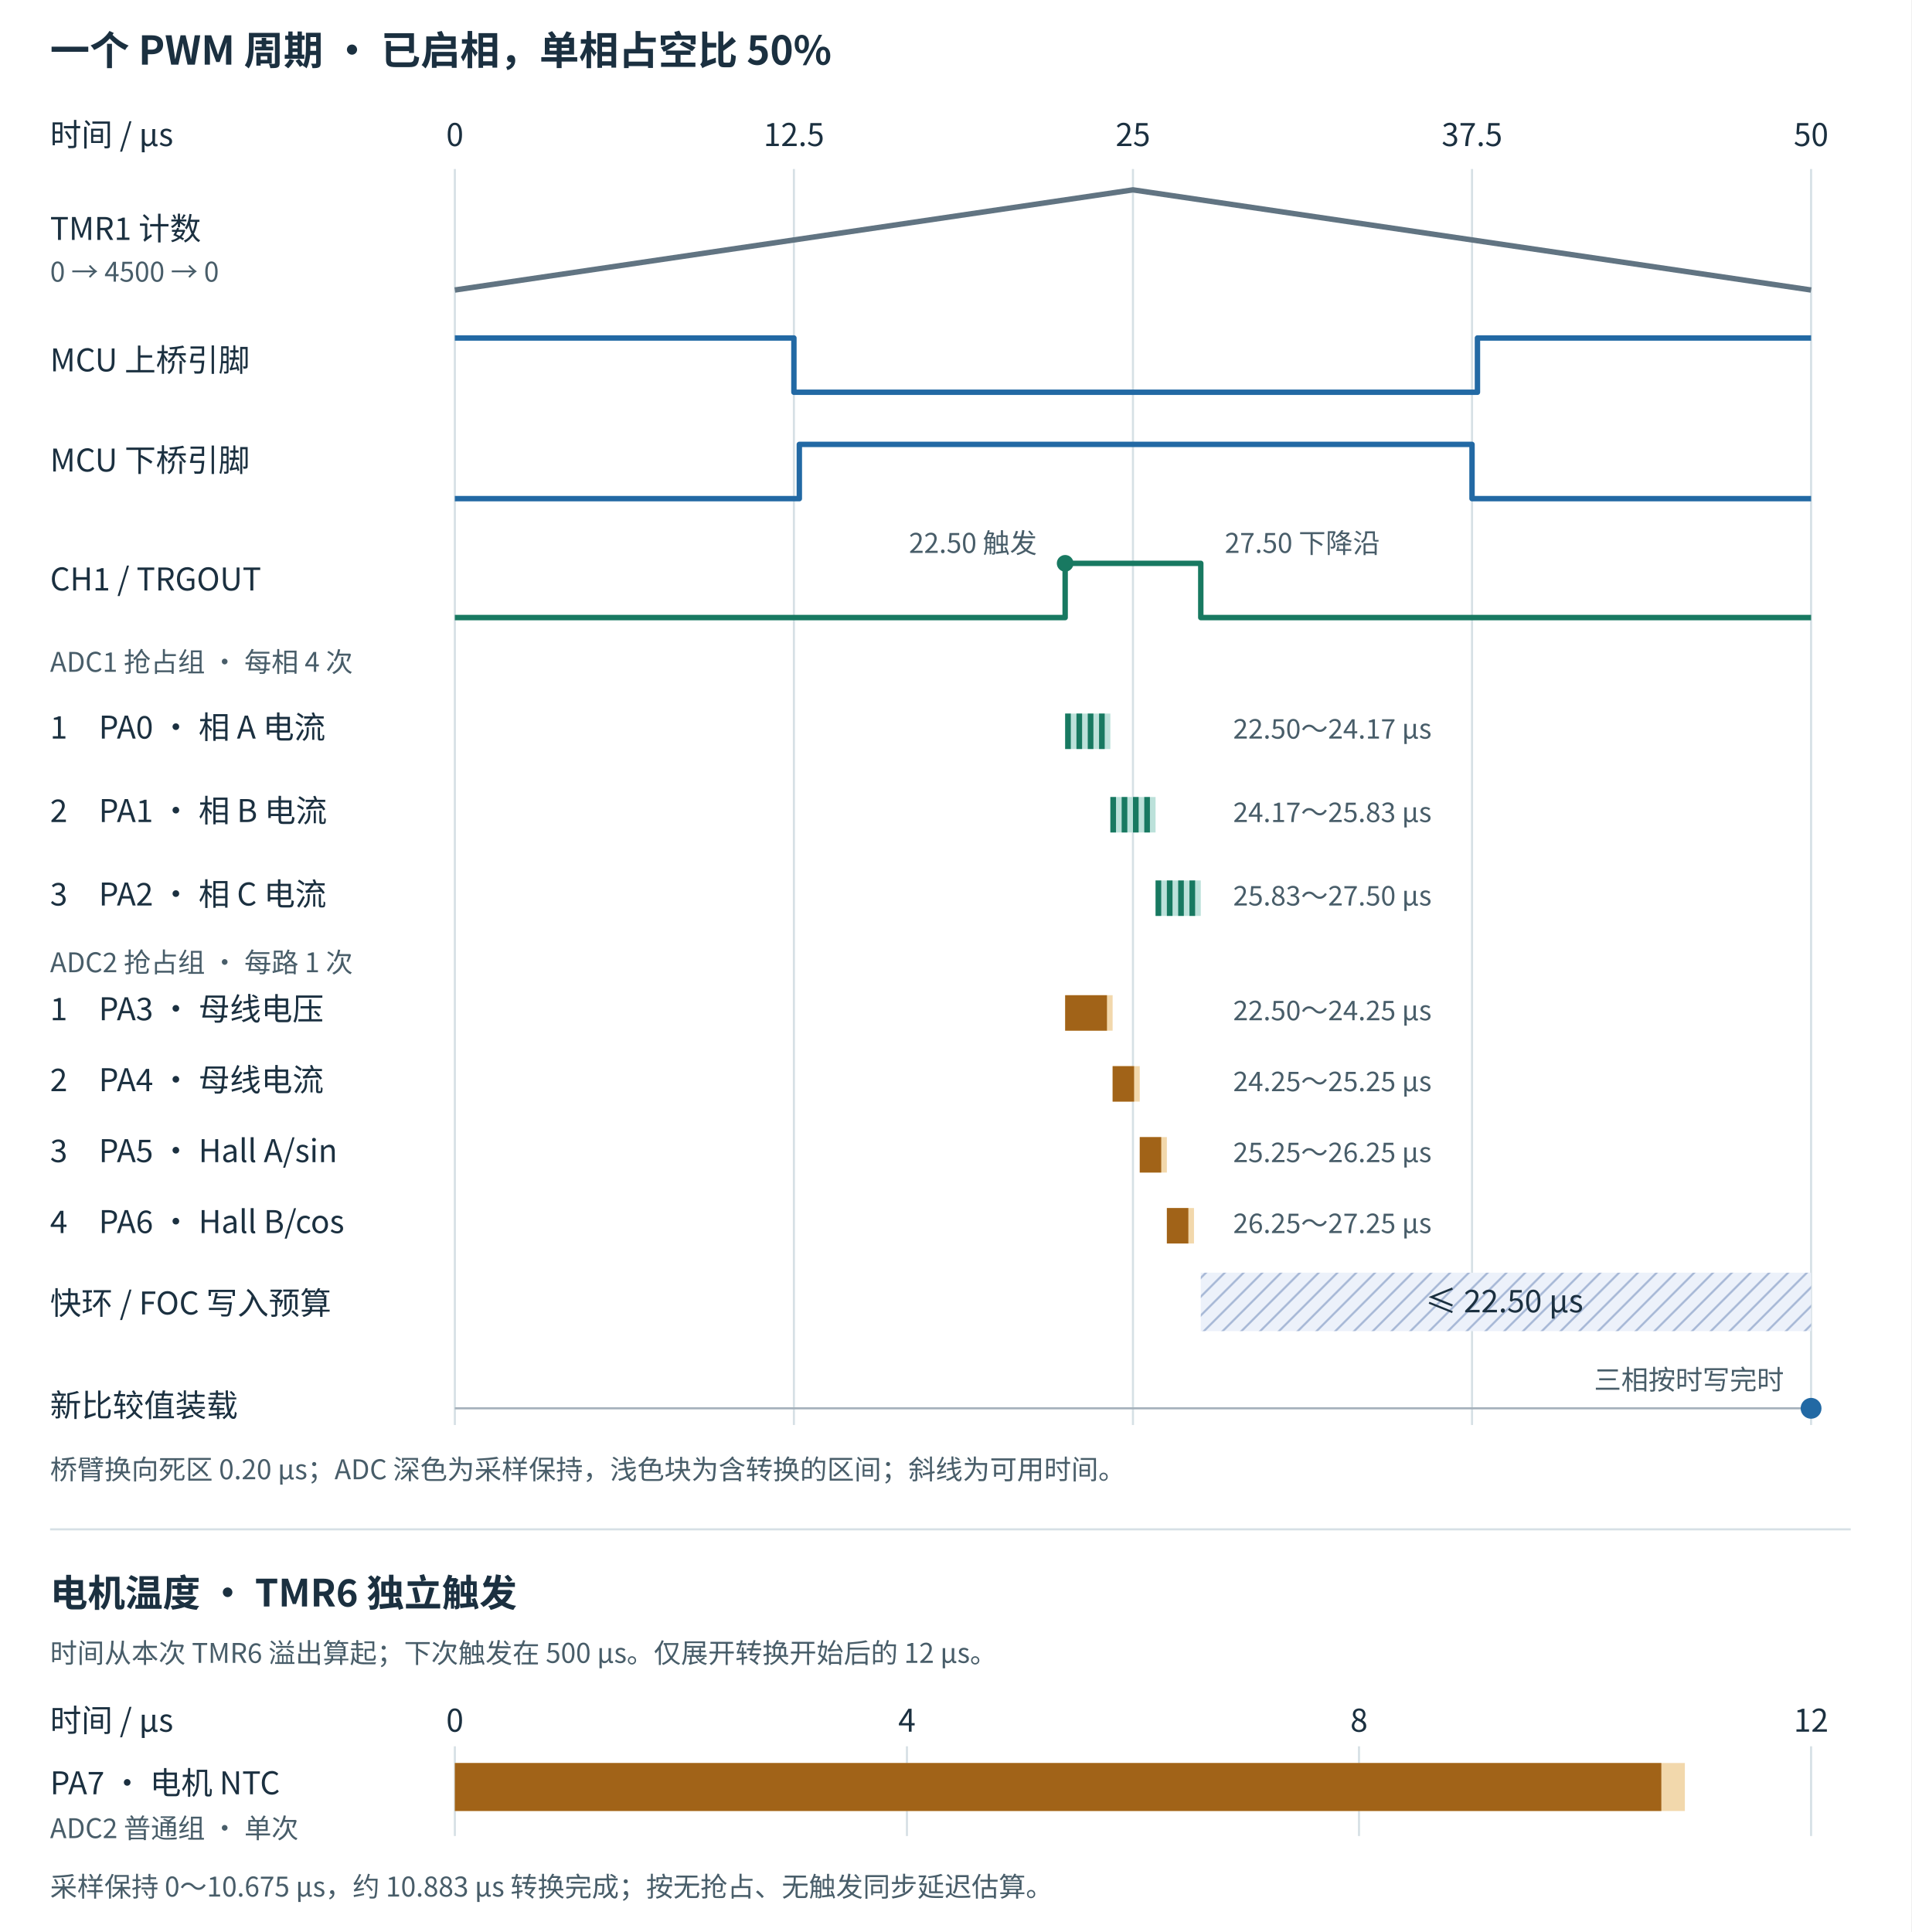
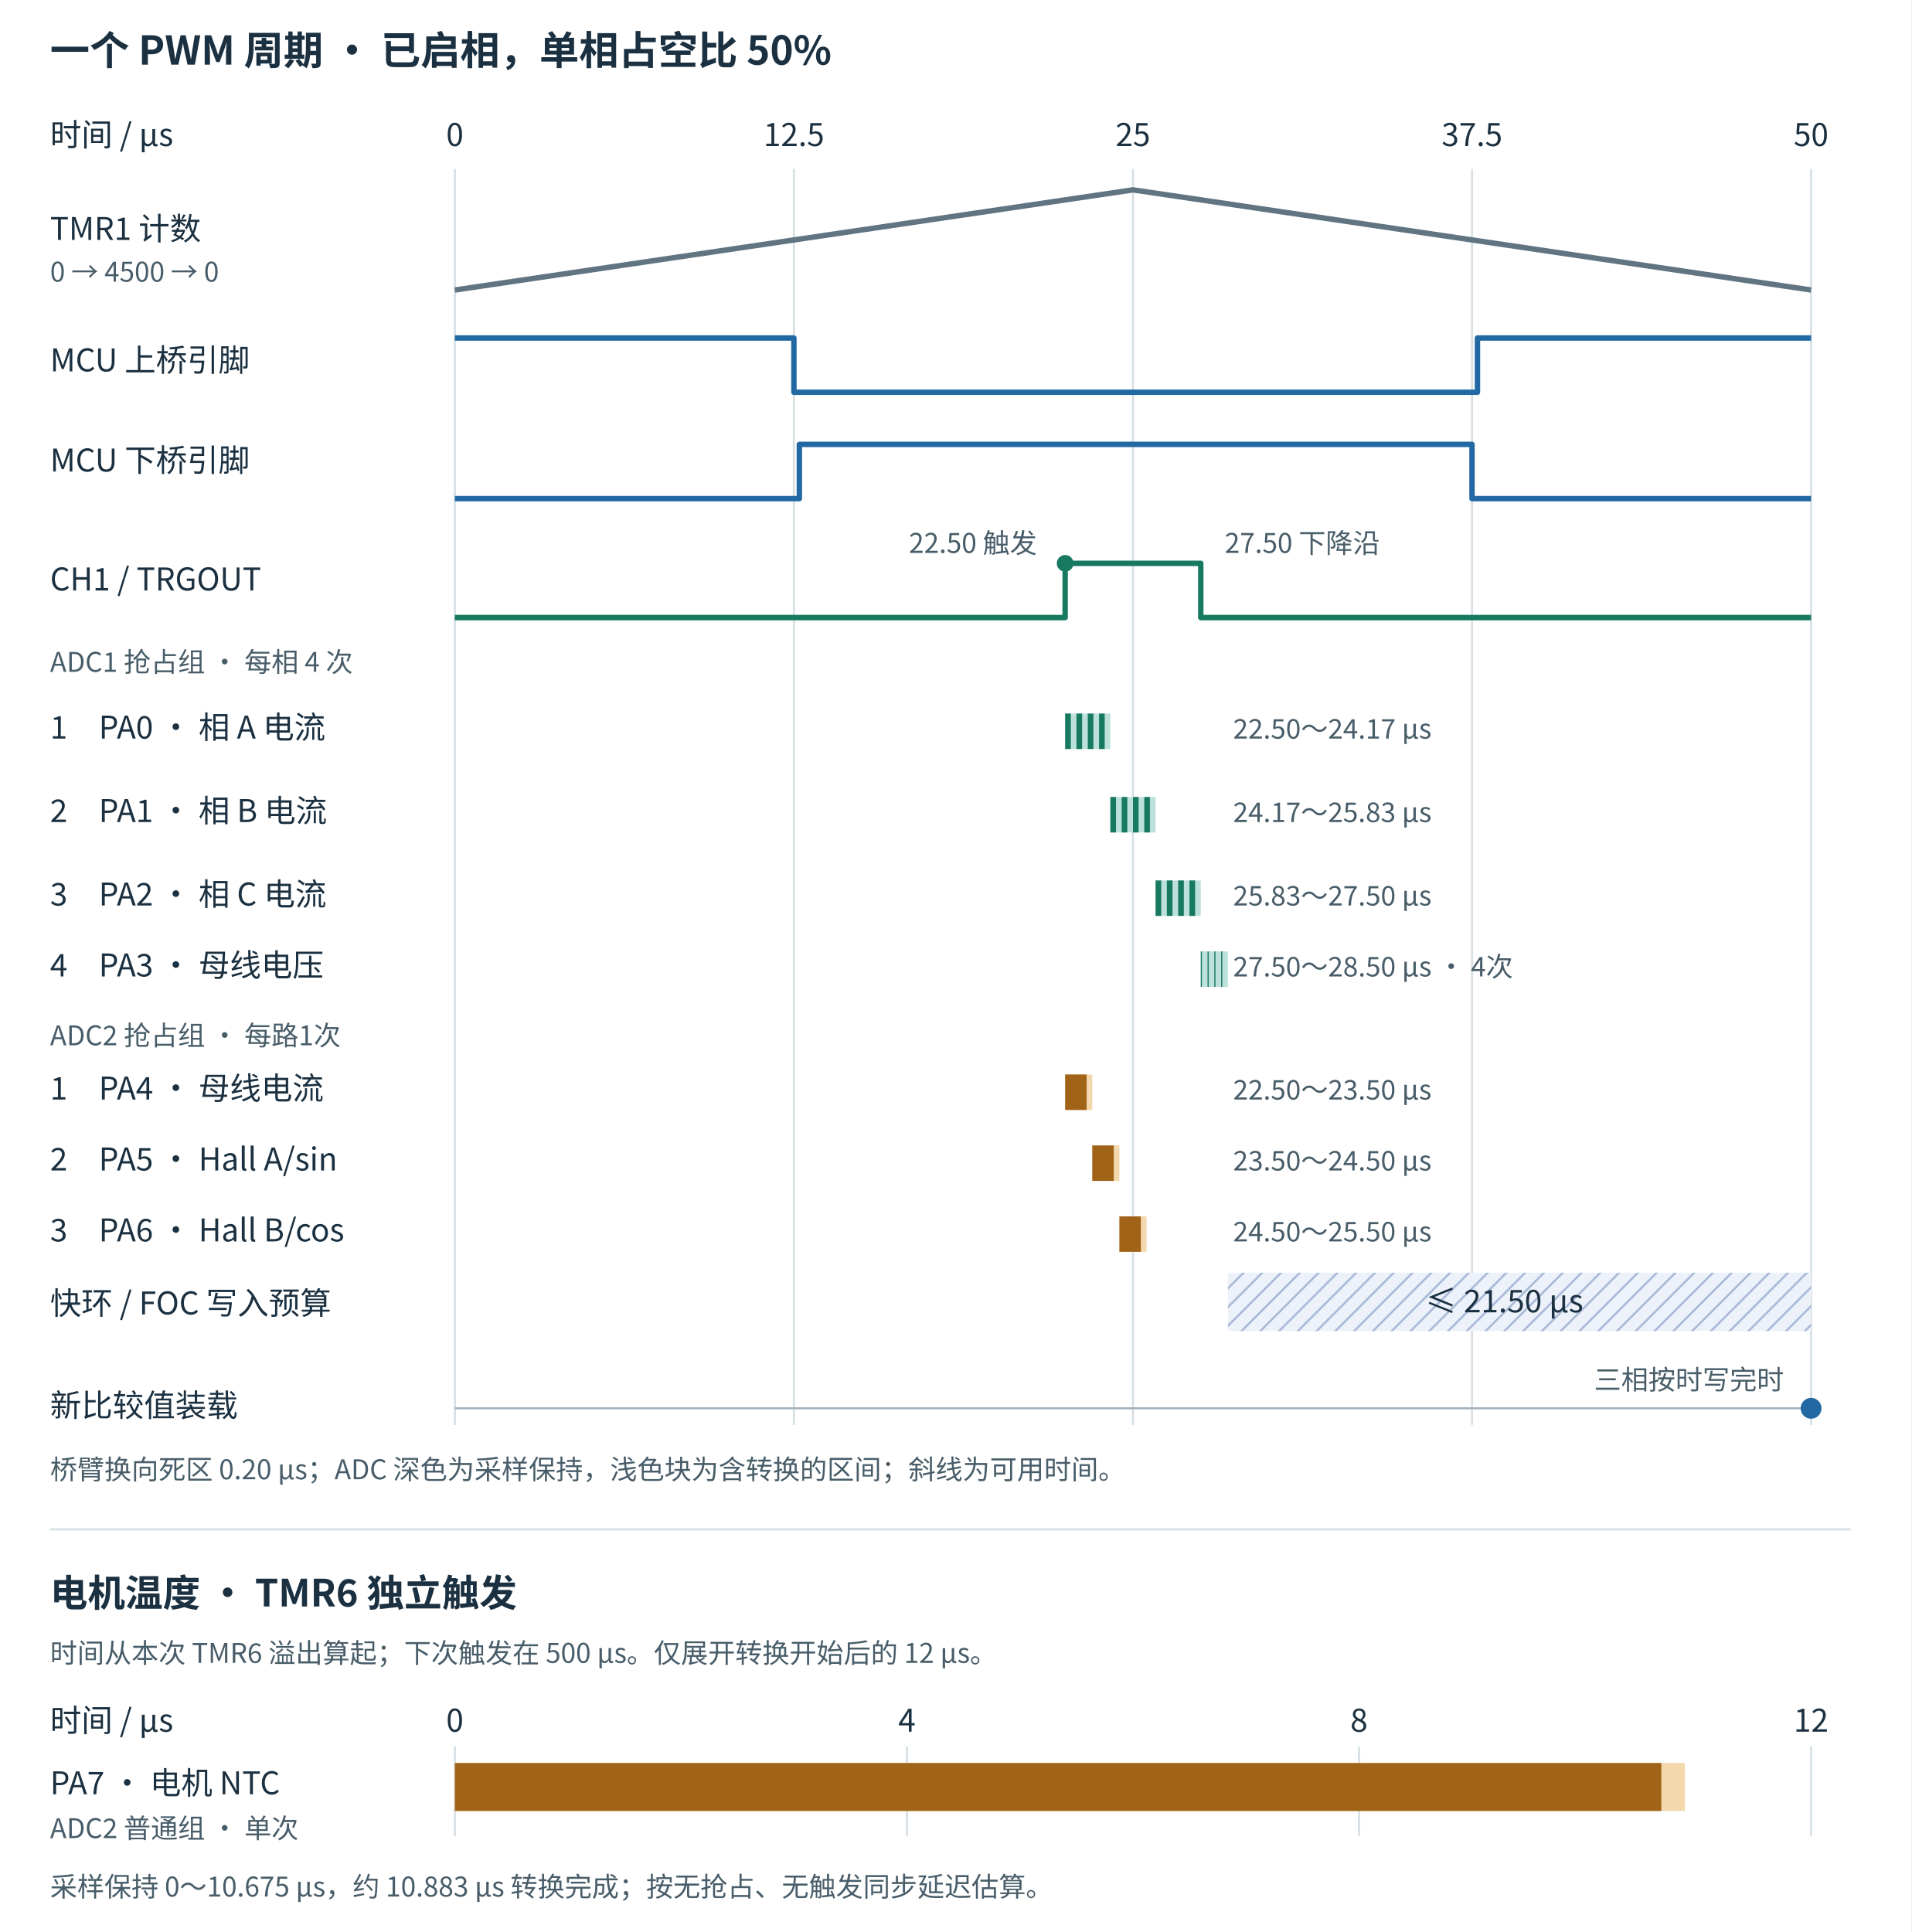
<svg xmlns="http://www.w3.org/2000/svg" width="916" height="926" viewBox="0 0 916 926" role="img" aria-labelledby="title desc">
  <defs>
    <pattern id="budget" width="9" height="9" patternUnits="userSpaceOnUse">
      <rect width="9" height="9" fill="#ecf1fa" />
      <path d="M-3 3L3 -3M0 9L9 0M6 12L12 6" stroke="#a8b9d7" />
    </pattern>
  </defs>
  <style>
    text {font-family:"Microsoft YaHei","Noto Sans CJK SC",sans-serif;font-size:15px;fill:#1b3040}
    .caption {font-size:13px;fill:#485d69}
    .wave {stroke-width:2.6;fill:none;stroke-linejoin:round}
  </style>
  <rect width="916" height="926" fill="#fff" />
  <text x="24" y="31" font-weight="bold" style="font-size:19px">一个 PWM 周期 · 已启相，单相占空比 50%</text>
  <text x="24" y="70">时间 / µs</text>
  <g stroke="#d6e0e5">
    <path d="M218 81V683" />
    <path d="M380.5 81V683" />
    <path d="M543 81V683" />
    <path d="M705.5 81V683" />
    <path d="M868 81V683" />
  </g>
  <g text-anchor="middle">
    <text x="218" y="70">0</text>
    <text x="380.5" y="70">12.5</text>
    <text x="543" y="70">25</text>
    <text x="705.5" y="70">37.5</text>
    <text x="868" y="70">50</text>
  </g>
  <text x="24" y="115">TMR1 计数</text>
  <text x="24" y="135" class="caption">0 → 4500 → 0</text>
  <path class="wave" stroke="#617482" d="M218 139L543 91L868 139" />
  <text x="24" y="178">MCU 上桥引脚</text>
  <path class="wave" stroke="#2269a4" d="M218 162H380.5V188H708.1V162H868" />
  <text x="24" y="226">MCU 下桥引脚</text>
  <path class="wave" stroke="#2269a4" d="M218 239H383.1V213H705.5V239H868" />
  <text x="24" y="283">CH1 / TRGOUT</text>
  <path class="wave" stroke="#187961" d="M218 296H510.5V270H575.5V296H868" />
  <circle cx="510.5" cy="270" r="4" fill="#187961" />
  <text x="497" y="265" text-anchor="end" class="caption">22.50 触发</text>
  <text x="587" y="265" class="caption">27.50 下降沿</text>
  <text x="24" y="322" class="caption">ADC1 抢占组 · 每相 4 次</text>
  <text x="24" y="354">1　PA0 · 相 A 电流</text>
  <text x="591" y="354" class="caption">22.50～24.17 µs</text>
  <rect x="510.5" y="342" width="21.667" height="17" fill="#bce1da" />
  <g fill="#187961">
    <rect x="510.5" y="342" width="2.708" height="17" />
    <rect x="515.917" y="342" width="2.708" height="17" />
    <rect x="521.333" y="342" width="2.708" height="17" />
    <rect x="526.75" y="342" width="2.708" height="17" />
  </g>
  <text x="24" y="394">2　PA1 · 相 B 电流</text>
  <text x="591" y="394" class="caption">24.17～25.83 µs</text>
  <rect x="532.167" y="382" width="21.667" height="17" fill="#bce1da" />
  <g fill="#187961">
    <rect x="532.167" y="382" width="2.708" height="17" />
    <rect x="537.583" y="382" width="2.708" height="17" />
    <rect x="543" y="382" width="2.708" height="17" />
    <rect x="548.417" y="382" width="2.708" height="17" />
  </g>
  <text x="24" y="434">3　PA2 · 相 C 电流</text>
  <text x="591" y="434" class="caption">25.83～27.50 µs</text>
  <rect x="553.833" y="422" width="21.667" height="17" fill="#bce1da" />
  <g fill="#187961">
    <rect x="553.833" y="422" width="2.708" height="17" />
    <rect x="559.25" y="422" width="2.708" height="17" />
    <rect x="564.667" y="422" width="2.708" height="17" />
    <rect x="570.083" y="422" width="2.708" height="17" />
  </g>
-   <g transform="translate(0 32)">
-     <text x="24" y="434" class="caption">ADC2 抢占组 · 每路 1 次</text>
-     <g id="adc2-rank1">
-       <text x="24" y="457">1　PA3 · 母线电压</text>
-       <rect x="510.500" y="445" width="22.750" height="17" fill="#f2d8ac" />
-       <rect x="510.500" y="445" width="20.042" height="17" fill="#a16318" />
-       <text x="591" y="457" class="caption">22.50～24.25 µs</text>
-     </g>
-     <g id="adc2-rank2">
-       <text x="24" y="491">2　PA4 · 母线电流</text>
-       <rect x="533.250" y="479" width="13.000" height="17" fill="#f2d8ac" />
-       <rect x="533.250" y="479" width="10.292" height="17" fill="#a16318" />
-       <text x="591" y="491" class="caption">24.25～25.25 µs</text>
-     </g>
-     <g id="adc2-rank3">
-       <text x="24" y="525">3　PA5 · Hall A/sin</text>
-       <rect x="546.250" y="513" width="13.000" height="17" fill="#f2d8ac" />
-       <rect x="546.250" y="513" width="10.292" height="17" fill="#a16318" />
-       <text x="591" y="525" class="caption">25.25～26.25 µs</text>
-     </g>
-     <g id="adc2-rank4">
-       <text x="24" y="559">4　PA6 · Hall B/cos</text>
-       <rect x="559.250" y="547" width="13.000" height="17" fill="#f2d8ac" />
-       <rect x="559.250" y="547" width="10.292" height="17" fill="#a16318" />
-       <text x="591" y="559" class="caption">26.25～27.25 µs</text>
-     </g>
+   <text x="24" y="468">4　PA3 · 母线电压</text>
+   <text x="591" y="468" class="caption">27.50～28.50 µs · 4次</text>
+   <rect x="575.5" y="456" width="13" height="17" fill="#bce1da" />
+   <rect x="575.5" y="456" width="0.542" height="17" fill="#187961" />
+   <rect x="578.75" y="456" width="0.542" height="17" fill="#187961" />
+   <rect x="582.0" y="456" width="0.542" height="17" fill="#187961" />
+   <rect x="585.25" y="456" width="0.542" height="17" fill="#187961" />
+   <text x="24" y="501" class="caption">ADC2 抢占组 · 每路1次</text>
+   <g id="adc2-rank1">
+     <text x="24" y="527">1　PA4 · 母线电流</text>
+     <rect x="510.5" y="515" width="13" height="17" fill="#f2d8ac" />
+     <rect x="510.5" y="515" width="10.292" height="17" fill="#a16318" />
+     <text x="591" y="527" class="caption">22.50～23.50 µs</text>
+   </g>
+   <g id="adc2-rank2">
+     <text x="24" y="561">2　PA5 · Hall A/sin</text>
+     <rect x="523.5" y="549" width="13" height="17" fill="#f2d8ac" />
+     <rect x="523.5" y="549" width="10.292" height="17" fill="#a16318" />
+     <text x="591" y="561" class="caption">23.50～24.50 µs</text>
+   </g>
+   <g id="adc2-rank3">
+     <text x="24" y="595">3　PA6 · Hall B/cos</text>
+     <rect x="536.5" y="583" width="13" height="17" fill="#f2d8ac" />
+     <rect x="536.5" y="583" width="10.292" height="17" fill="#a16318" />
+     <text x="591" y="595" class="caption">24.50～25.50 µs</text>
  </g>
  <g transform="translate(0 144)">
    <text x="24" y="486">快环 / FOC 写入预算</text>
-     <rect x="575.5" y="466" width="292.5" height="28" fill="url(#budget)" />
-     <text x="721" y="485" text-anchor="middle">≤ 22.50 µs</text>
+     <rect x="588.5" y="466" width="279.5" height="28" fill="url(#budget)" />
+     <text x="721" y="485" text-anchor="middle">≤ 21.50 µs</text>
    <text x="24" y="535">新比较值装载</text>
    <path d="M218 531H868" stroke="#a5b1bb" />
    <circle cx="868" cy="531" r="5" fill="#2269a4" />
    <text x="855" y="522" text-anchor="end" class="caption">三相按时写完时</text>
    <text x="24" y="565" class="caption">桥臂换向死区 0.20 µs；ADC 深色为采样保持，浅色块为含转换的区间；斜线为可用时间。</text>
  </g>
  <path d="M24 733H887" stroke="#d6e0e5" />
  <text x="24" y="770" font-weight="bold" style="font-size:18px">电机温度 · TMR6 独立触发</text>
  <text x="24" y="797" class="caption">时间从本次 TMR6 溢出算起；下次触发在 500 µs。仅展开转换开始后的 12 µs。</text>
  <text x="24" y="830">时间 / µs</text>
  <g text-anchor="middle">
    <text x="218" y="830">0</text>
    <text x="434.667" y="830">4</text>
    <text x="651.333" y="830">8</text>
    <text x="868" y="830">12</text>
  </g>
  <g stroke="#d6e0e5">
    <path d="M218 837V880" />
    <path d="M434.667 837V880" />
    <path d="M651.333 837V880" />
    <path d="M868 837V880" />
  </g>
  <text x="24" y="860">PA7 · 电机 NTC</text>
  <text x="24" y="881" class="caption">ADC2 普通组 · 单次</text>
  <g id="adc2-ntc">
    <rect x="218" y="845" width="589.514" height="23" fill="#f2d8ac" />
    <rect x="218" y="845" width="578.229" height="23" fill="#a16318" />
  </g>
  <text x="24" y="909" class="caption">采样保持 0～10.675 µs，约 10.883 µs 转换完成；按无抢占、无触发同步延迟估算。</text>
</svg>
